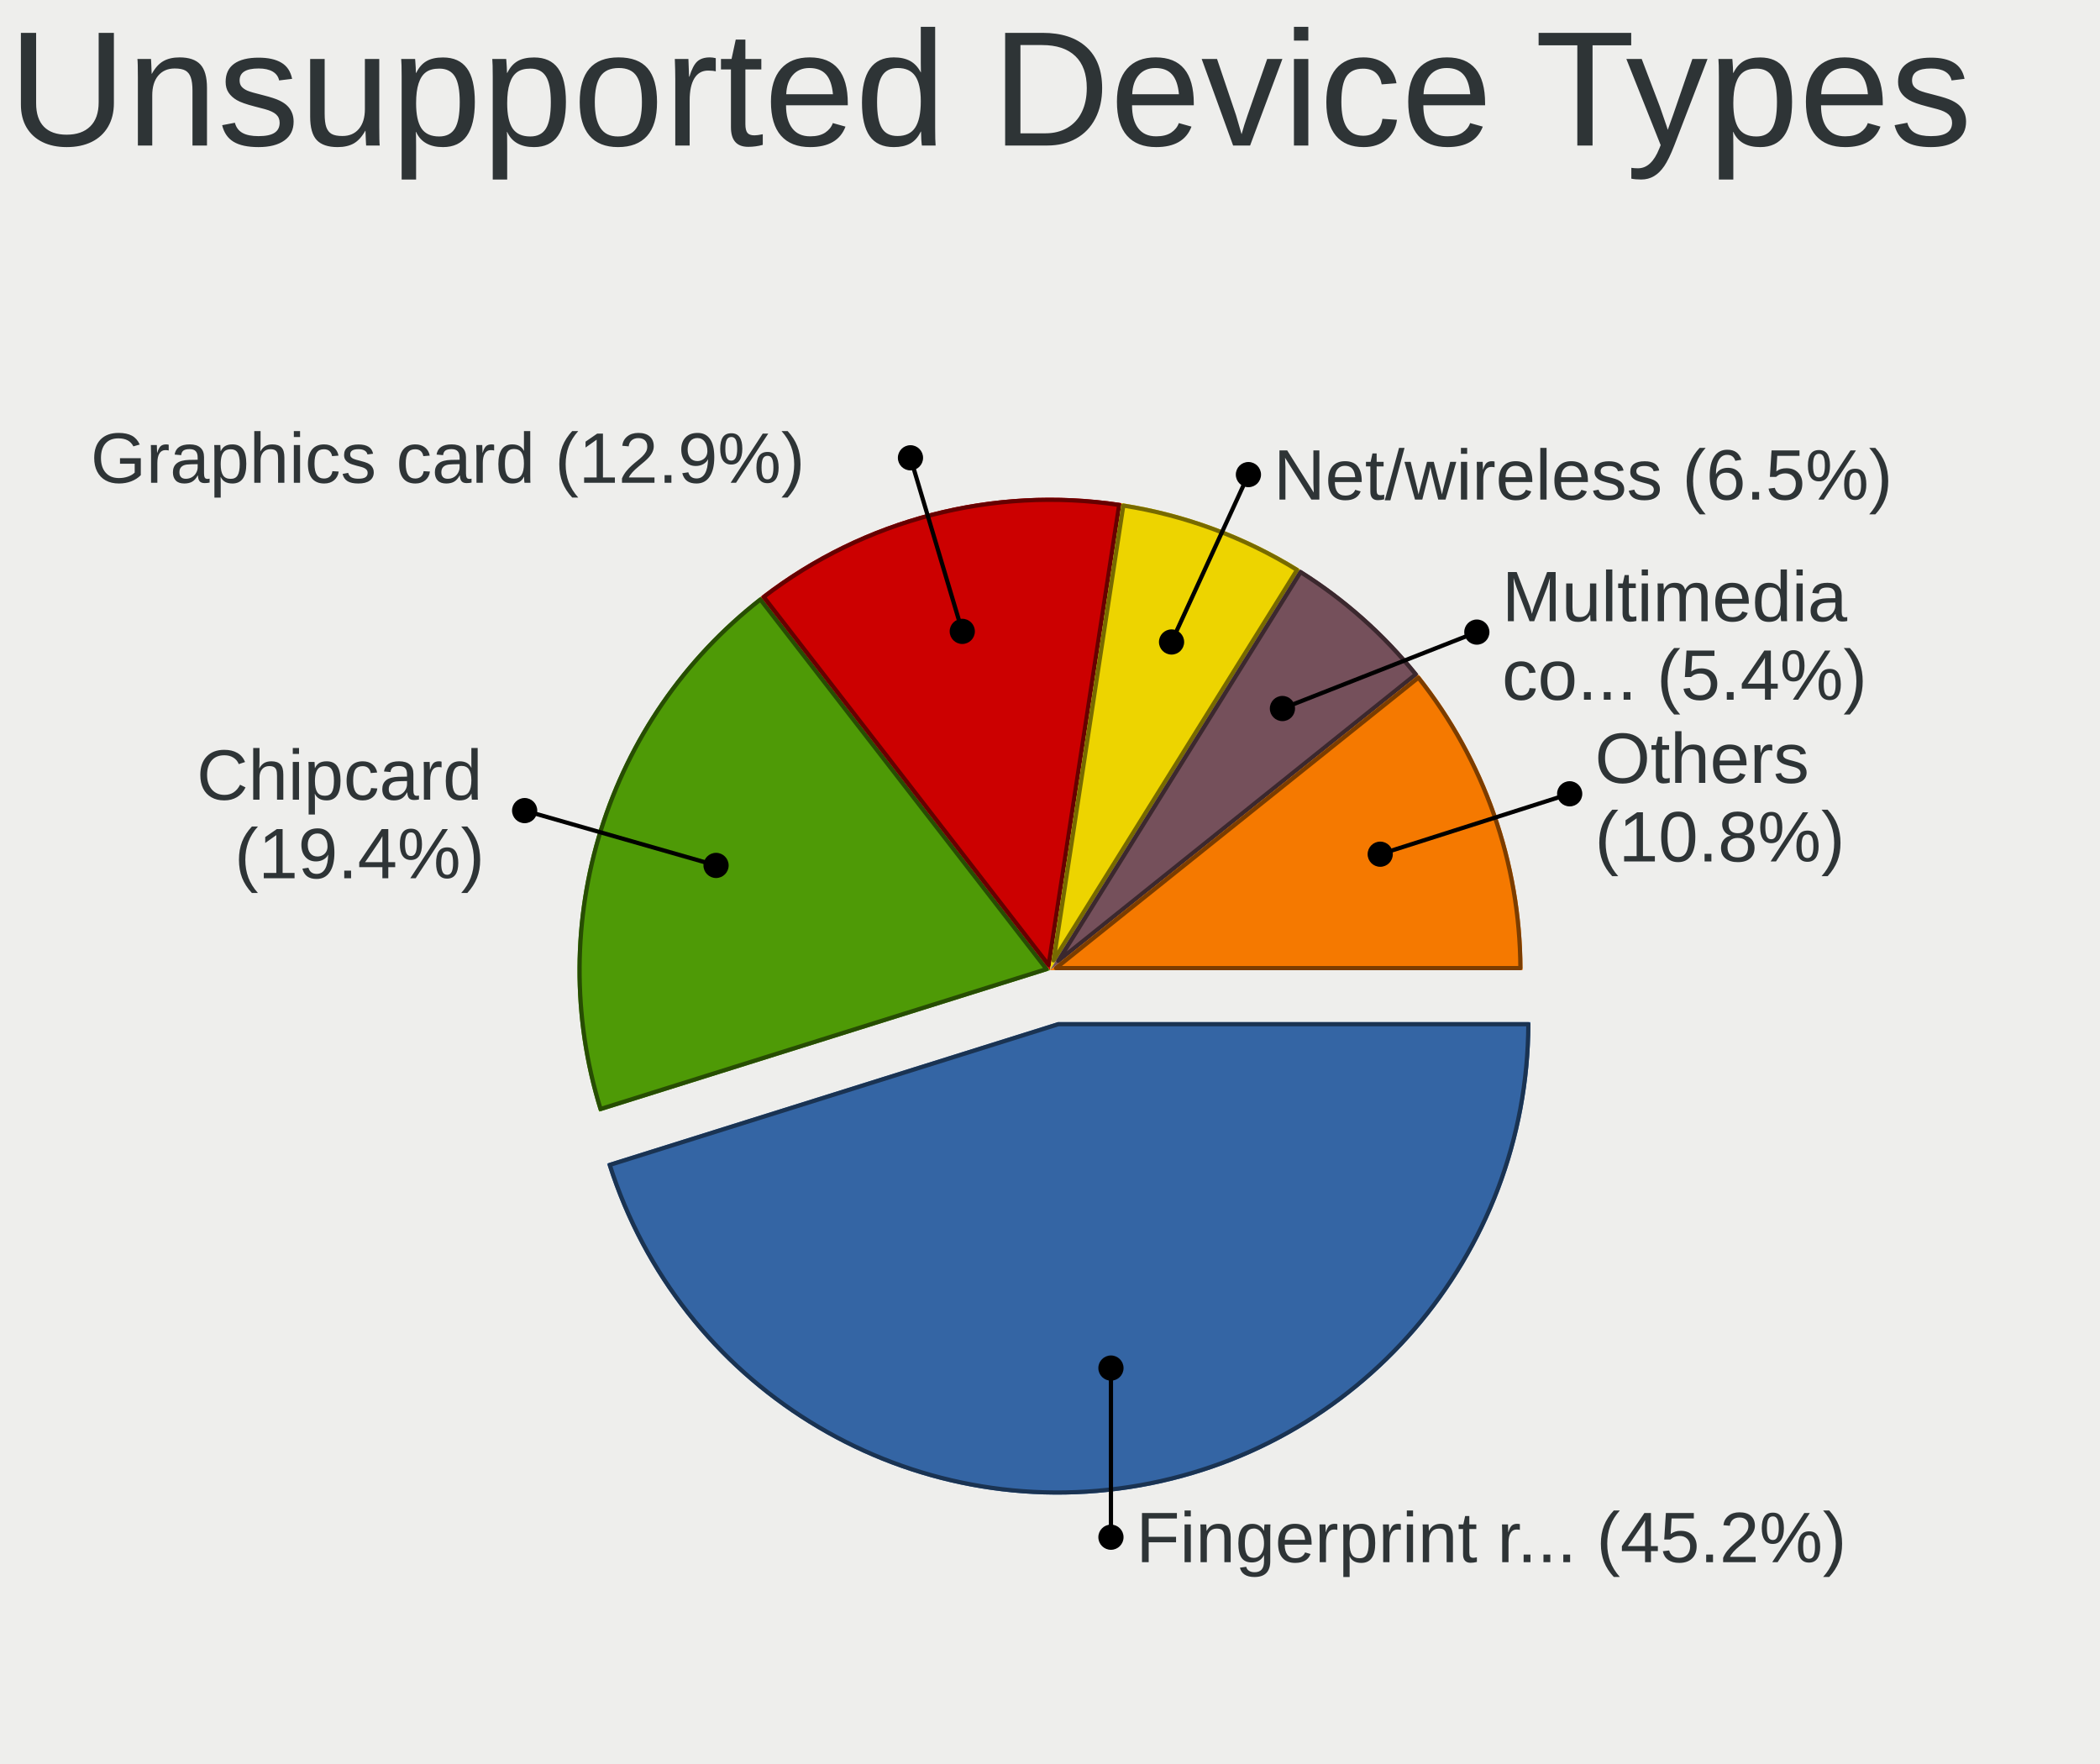
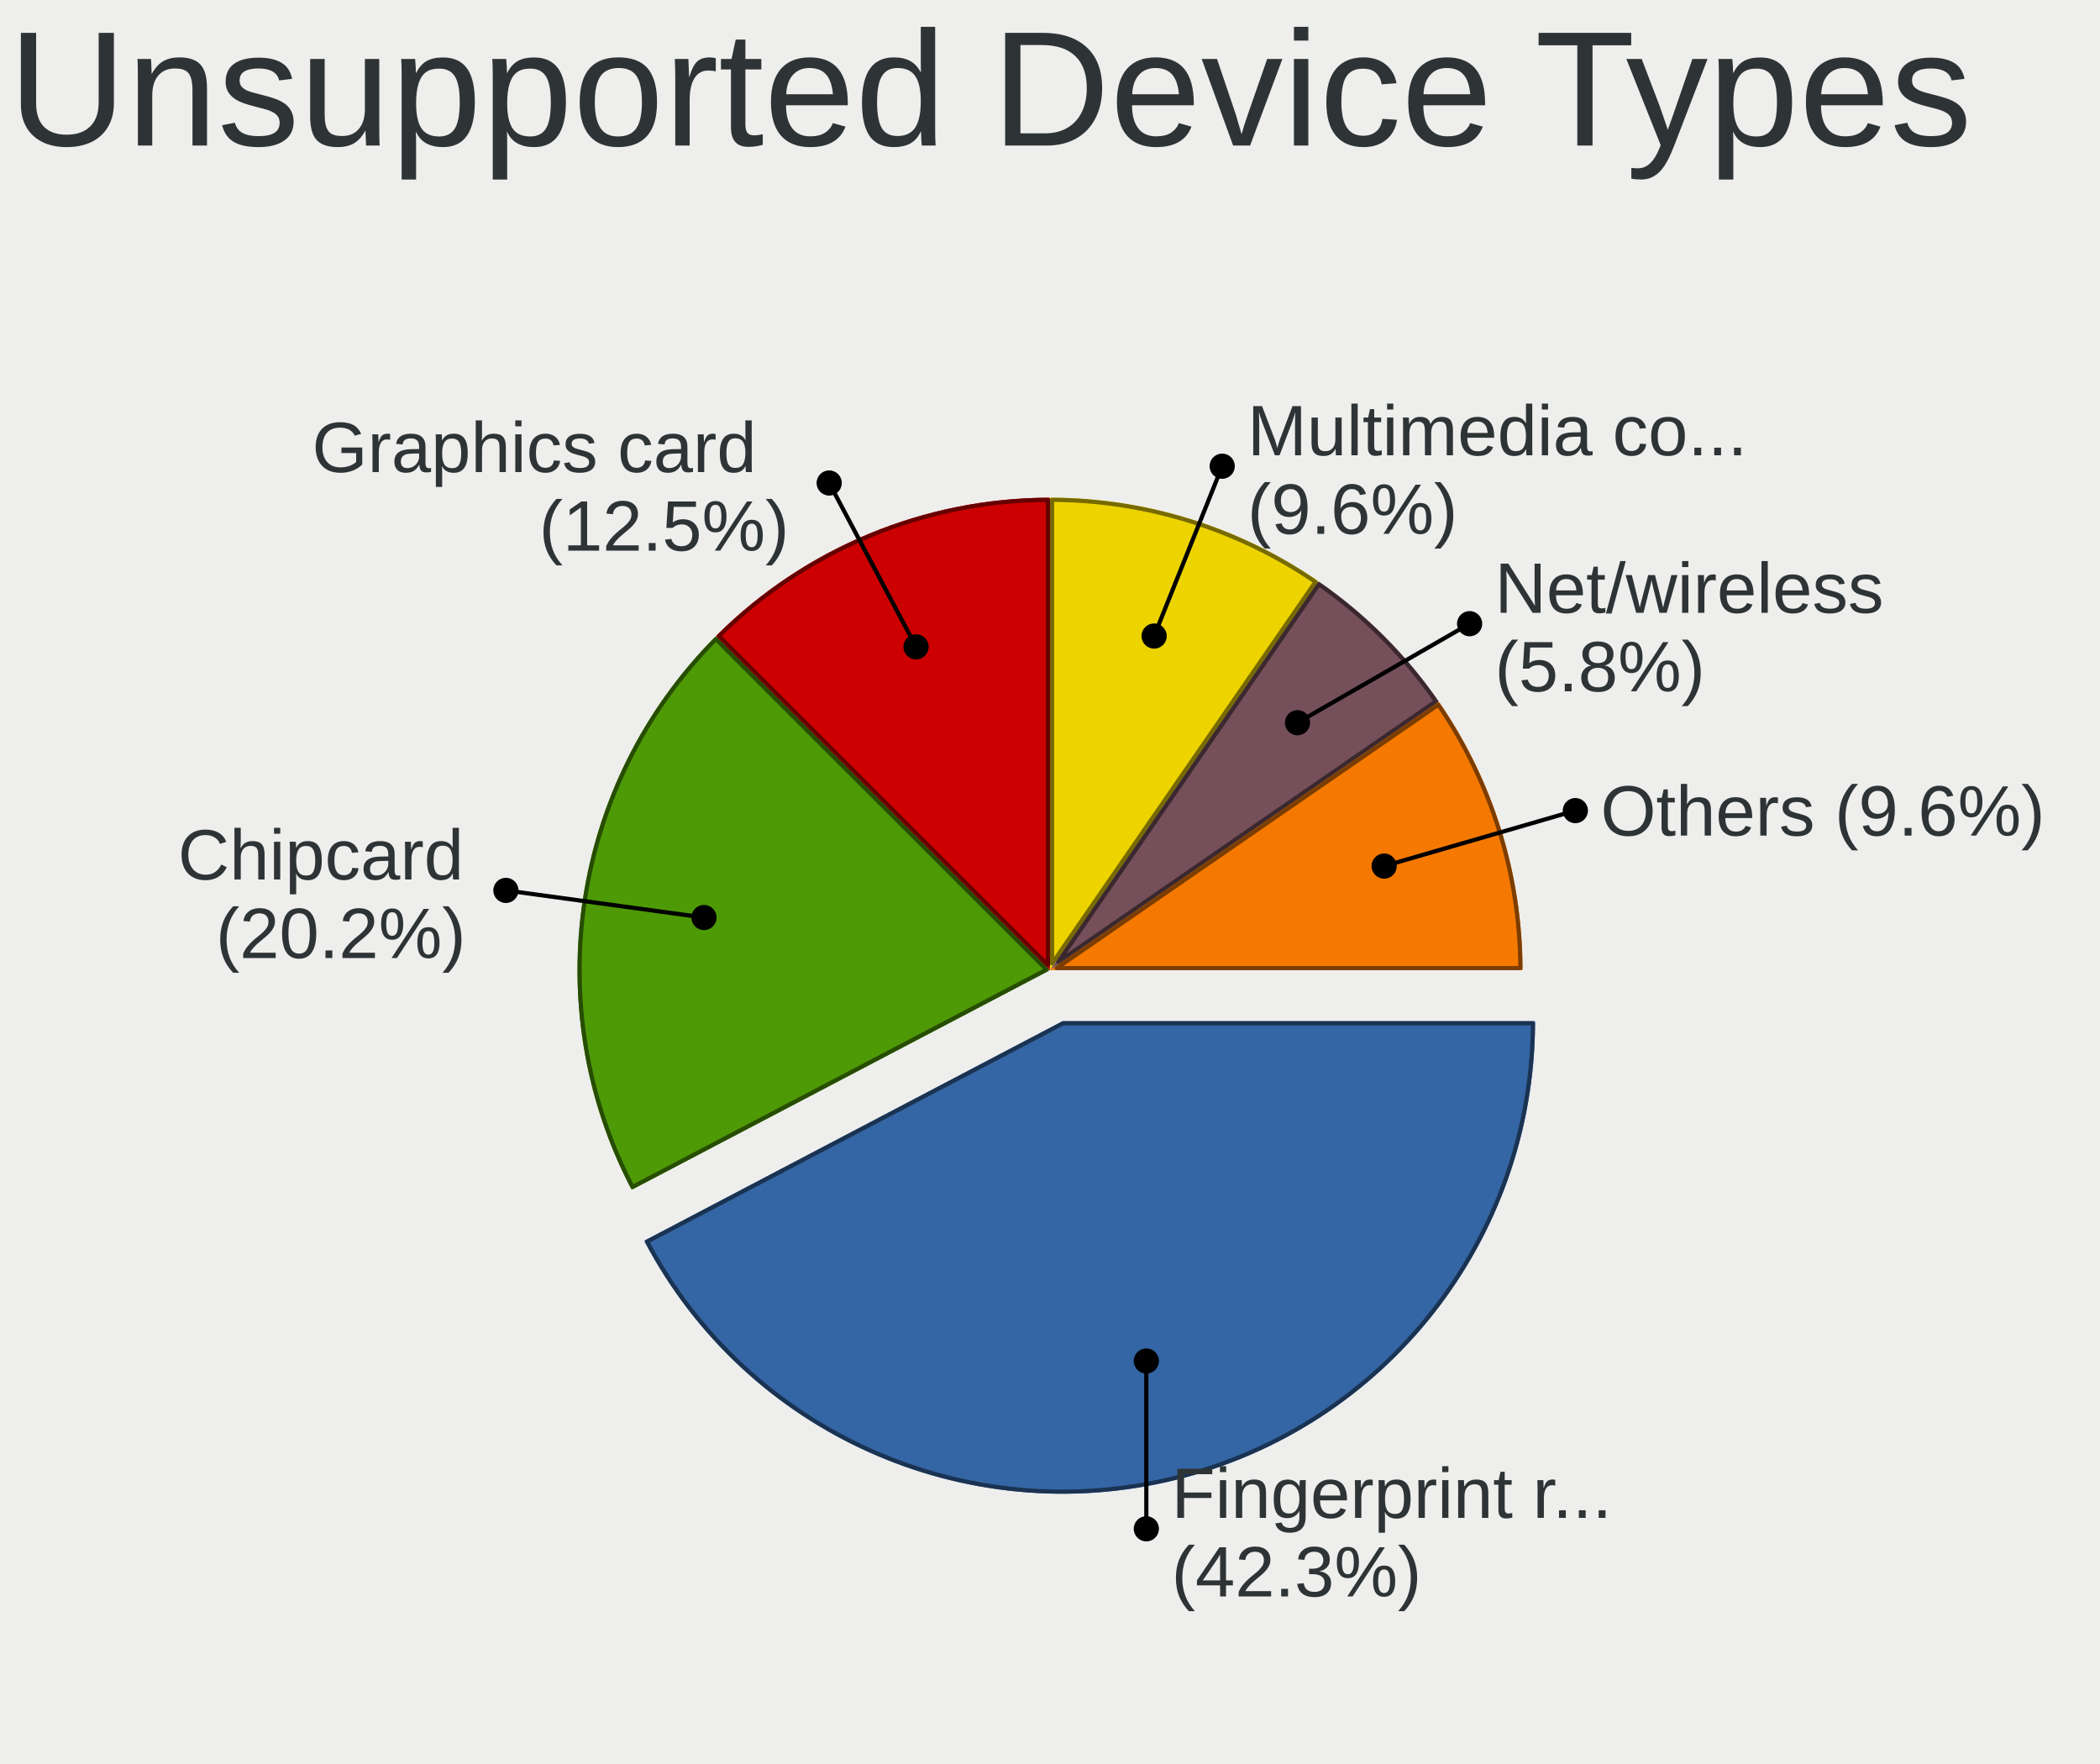
<svg xmlns="http://www.w3.org/2000/svg" width="500" height="420" version="1.0" id="ezcGraph">
  <defs />
  <g id="ezcGraphChart" color-rendering="optimizeQuality" shape-rendering="geometricPrecision" text-rendering="optimizeLegibility">
    <path d=" M 0,420 L 0,0 L 500,0 L 500,420 L 0,420 z " style="fill: #eeeeec; fill-opacity: 1.00; stroke: none;" id="ezcGraphPolygon_1" />
    <path d=" M 0,42 L 0,0 L 500,0 L 500,42 L 0,42 z " style="fill: #000000; fill-opacity: 0.00; stroke: none;" id="ezcGraphPolygon_2" />
-     <path d="M 251.89,243.36 L 364.39,243.36 A 112.50,112.50 0 0,1 144.55,277.03 z" style="fill: #3465a4; fill-opacity: 1.00; stroke: none; cursor: pointer;" id="ezcGraphCircleSector_4" />
-     <path d="M 251.97,243.86 L 363.89,243.86 A 112.00,112.00 0 0,1 145.18,277.36 z" style="fill: none; stroke: #1a3352; stroke-width: 1; stroke-opacity: 1.00; stroke-linecap: round; stroke-linejoin: round;" id="ezcGraphCircleSector_5" />
-     <path d="M 250.00,231.00 L 142.66,264.68 A 112.50,112.50 0 0,1 181.14,142.04 z" style="fill: #4e9a06; fill-opacity: 1.00; stroke: none; cursor: pointer;" id="ezcGraphCircleSector_6" />
-     <path d="M 249.16,230.74 L 142.99,264.05 A 112.00,112.00 0 0,1 181.05,142.74 z" style="fill: none; stroke: #274d03; stroke-width: 1; stroke-opacity: 1.00; stroke-linecap: round; stroke-linejoin: round;" id="ezcGraphCircleSector_7" />
-     <path d="M 250.00,231.00 L 181.14,142.04 A 112.50,112.50 0 0,1 267.04,119.80 z" style="fill: #cc0000; fill-opacity: 1.00; stroke: none; cursor: pointer;" id="ezcGraphCircleSector_8" />
-     <path d="M 249.68,229.77 L 181.84,142.13 A 112.00,112.00 0 0,1 266.47,120.22 z" style="fill: none; stroke: #660000; stroke-width: 1; stroke-opacity: 1.00; stroke-linecap: round; stroke-linejoin: round;" id="ezcGraphCircleSector_9" />
-     <path d="M 250.00,231.00 L 267.04,119.80 A 112.50,112.50 0 0,1 309.51,135.53 z" style="fill: #edd400; fill-opacity: 1.00; stroke: none; cursor: pointer;" id="ezcGraphCircleSector_10" />
-     <path d="M 250.86,228.67 L 267.45,120.37 A 112.00,112.00 0 0,1 308.82,135.69 z" style="fill: none; stroke: #776a00; stroke-width: 1; stroke-opacity: 1.00; stroke-linecap: round; stroke-linejoin: round;" id="ezcGraphCircleSector_11" />
-     <path d="M 250.00,231.00 L 309.51,135.53 A 112.50,112.50 0 0,1 337.79,160.65 z" style="fill: #75505b; fill-opacity: 1.00; stroke: none; cursor: pointer;" id="ezcGraphCircleSector_12" />
-     <path d="M 251.98,228.78 L 309.67,136.22 A 112.00,112.00 0 0,1 337.08,160.57 z" style="fill: none; stroke: #3b282e; stroke-width: 1; stroke-opacity: 1.00; stroke-linecap: round; stroke-linejoin: round;" id="ezcGraphCircleSector_13" />
-     <path d="M 250.00,231.00 L 337.79,160.65 A 112.50,112.50 0 0,1 362.50,231.00 z" style="fill: #f57900; fill-opacity: 1.00; stroke: none;" id="ezcGraphCircleSector_14" />
-     <path d="M 251.42,230.50 L 337.71,161.35 A 112.00,112.00 0 0,1 362.00,230.50 z" style="fill: none; stroke: #7b3d00; stroke-width: 1; stroke-opacity: 1.00; stroke-linecap: round; stroke-linejoin: round;" id="ezcGraphCircleSector_15" />
-     <path d=" M 229.112,150.327 L 216.779,109" style="fill: none; stroke: #000000; stroke-width: 1; stroke-opacity: 1.00; stroke-linecap: round; stroke-linejoin: round;" id="ezcGraphLine_16" />
-     <ellipse cx="229.112" cy="150.327" rx="3" ry="3" style="fill: #000000; fill-opacity: 1.00; stroke: none;" id="ezcGraphCircle_17" />
-     <ellipse cx="216.779" cy="109" rx="3" ry="3" style="fill: #000000; fill-opacity: 1.00; stroke: none;" id="ezcGraphCircle_18" />
-     <path d=" M 170.488,206.053 L 124.916,193" style="fill: none; stroke: #000000; stroke-width: 1; stroke-opacity: 1.00; stroke-linecap: round; stroke-linejoin: round;" id="ezcGraphLine_20" />
-     <ellipse cx="170.488" cy="206.053" rx="3" ry="3" style="fill: #000000; fill-opacity: 1.00; stroke: none;" id="ezcGraphCircle_21" />
-     <ellipse cx="124.916" cy="193" rx="3" ry="3" style="fill: #000000; fill-opacity: 1.00; stroke: none;" id="ezcGraphCircle_22" />
-     <path d=" M 278.942,152.854 L 297.243,113" style="fill: none; stroke: #000000; stroke-width: 1; stroke-opacity: 1.00; stroke-linecap: round; stroke-linejoin: round;" id="ezcGraphLine_24" />
-     <ellipse cx="278.942" cy="152.854" rx="3" ry="3" style="fill: #000000; fill-opacity: 1.00; stroke: none;" id="ezcGraphCircle_25" />
-     <ellipse cx="297.243" cy="113" rx="3" ry="3" style="fill: #000000; fill-opacity: 1.00; stroke: none;" id="ezcGraphCircle_26" />
-     <path d=" M 305.341,168.696 L 351.628,150.5" style="fill: none; stroke: #000000; stroke-width: 1; stroke-opacity: 1.00; stroke-linecap: round; stroke-linejoin: round;" id="ezcGraphLine_28" />
-     <ellipse cx="305.341" cy="168.696" rx="3" ry="3" style="fill: #000000; fill-opacity: 1.00; stroke: none;" id="ezcGraphCircle_29" />
-     <ellipse cx="351.628" cy="150.5" rx="3" ry="3" style="fill: #000000; fill-opacity: 1.00; stroke: none;" id="ezcGraphCircle_30" />
-     <path d=" M 328.624,203.382 L 373.733,189" style="fill: none; stroke: #000000; stroke-width: 1; stroke-opacity: 1.00; stroke-linecap: round; stroke-linejoin: round;" id="ezcGraphLine_32" />
-     <ellipse cx="328.624" cy="203.382" rx="3" ry="3" style="fill: #000000; fill-opacity: 1.00; stroke: none;" id="ezcGraphCircle_33" />
-     <ellipse cx="373.733" cy="189" rx="3" ry="3" style="fill: #000000; fill-opacity: 1.00; stroke: none;" id="ezcGraphCircle_34" />
-     <path d=" M 264.512,325.728 L 264.512,366" style="fill: none; stroke: #000000; stroke-width: 1; stroke-opacity: 1.00; stroke-linecap: round; stroke-linejoin: round;" id="ezcGraphLine_36" />
-     <ellipse cx="264.512" cy="325.728" rx="3" ry="3" style="fill: #000000; fill-opacity: 1.00; stroke: none;" id="ezcGraphCircle_37" />
-     <ellipse cx="264.512" cy="366" rx="3" ry="3" style="fill: #000000; fill-opacity: 1.00; stroke: none;" id="ezcGraphCircle_38" />
+     <path d="M 252.99,243.14 L 365.49,243.14 A 112.50,112.50 0 0,1 153.38,295.42 z" style="fill: #3465a4; fill-opacity: 1.00; stroke: none; cursor: pointer;" id="ezcGraphCircleSector_4" />
+     <path d="M 253.11,243.64 L 364.99,243.64 A 112.00,112.00 0 0,1 154.05,295.63 z" style="fill: none; stroke: #1a3352; stroke-width: 1; stroke-opacity: 1.00; stroke-linecap: round; stroke-linejoin: round;" id="ezcGraphCircleSector_5" />
+     <path d="M 250.00,231.00 L 150.39,283.28 A 112.50,112.50 0 0,1 170.45,151.45 z" style="fill: #4e9a06; fill-opacity: 1.00; stroke: none; cursor: pointer;" id="ezcGraphCircleSector_6" />
+     <path d="M 249.17,230.87 L 150.60,282.61 A 112.00,112.00 0 0,1 170.45,152.16 z" style="fill: none; stroke: #274d03; stroke-width: 1; stroke-opacity: 1.00; stroke-linecap: round; stroke-linejoin: round;" id="ezcGraphCircleSector_7" />
+     <path d="M 250.00,231.00 L 170.45,151.45 A 112.50,112.50 0 0,1 250.00,118.50 z" style="fill: #cc0000; fill-opacity: 1.00; stroke: none; cursor: pointer;" id="ezcGraphCircleSector_8" />
+     <path d="M 249.50,229.79 L 171.16,151.45 A 112.00,112.00 0 0,1 249.50,119.00 z" style="fill: none; stroke: #660000; stroke-width: 1; stroke-opacity: 1.00; stroke-linecap: round; stroke-linejoin: round;" id="ezcGraphCircleSector_9" />
+     <path d="M 250.00,231.00 L 250.00,118.50 A 112.50,112.50 0 0,1 313.91,138.41 z" style="fill: #edd400; fill-opacity: 1.00; stroke: none; cursor: pointer;" id="ezcGraphCircleSector_10" />
+     <path d="M 250.50,229.40 L 250.50,119.00 A 112.00,112.00 0 0,1 313.21,138.54 z" style="fill: none; stroke: #776a00; stroke-width: 1; stroke-opacity: 1.00; stroke-linecap: round; stroke-linejoin: round;" id="ezcGraphCircleSector_11" />
+     <path d="M 250.00,231.00 L 313.91,138.41 A 112.50,112.50 0 0,1 342.59,167.09 z" style="fill: #75505b; fill-opacity: 1.00; stroke: none; cursor: pointer;" id="ezcGraphCircleSector_12" />
+     <path d="M 251.96,229.04 L 314.03,139.11 A 112.00,112.00 0 0,1 341.89,166.97 z" style="fill: none; stroke: #3b282e; stroke-width: 1; stroke-opacity: 1.00; stroke-linecap: round; stroke-linejoin: round;" id="ezcGraphCircleSector_13" />
+     <path d="M 250.00,231.00 L 342.59,167.09 A 112.50,112.50 0 0,1 362.50,231.00 z" style="fill: #f57900; fill-opacity: 1.00; stroke: none;" id="ezcGraphCircleSector_14" />
+     <path d="M 251.60,230.50 L 342.46,167.79 A 112.00,112.00 0 0,1 362.00,230.50 z" style="fill: none; stroke: #7b3d00; stroke-width: 1; stroke-opacity: 1.00; stroke-linecap: round; stroke-linejoin: round;" id="ezcGraphCircleSector_15" />
+     <path d=" M 218.11,154.01 L 197.428,115" style="fill: none; stroke: #000000; stroke-width: 1; stroke-opacity: 1.00; stroke-linecap: round; stroke-linejoin: round;" id="ezcGraphLine_16" />
+     <ellipse cx="218.11" cy="154.01" rx="3" ry="3" style="fill: #000000; fill-opacity: 1.00; stroke: none;" id="ezcGraphCircle_17" />
+     <ellipse cx="197.428" cy="115" rx="3" ry="3" style="fill: #000000; fill-opacity: 1.00; stroke: none;" id="ezcGraphCircle_18" />
+     <path d=" M 167.615,218.461 L 120.452,212" style="fill: none; stroke: #000000; stroke-width: 1; stroke-opacity: 1.00; stroke-linecap: round; stroke-linejoin: round;" id="ezcGraphLine_20" />
+     <ellipse cx="167.615" cy="218.461" rx="3" ry="3" style="fill: #000000; fill-opacity: 1.00; stroke: none;" id="ezcGraphCircle_21" />
+     <ellipse cx="120.452" cy="212" rx="3" ry="3" style="fill: #000000; fill-opacity: 1.00; stroke: none;" id="ezcGraphCircle_22" />
+     <path d=" M 274.792,151.44 L 291,111" style="fill: none; stroke: #000000; stroke-width: 1; stroke-opacity: 1.00; stroke-linecap: round; stroke-linejoin: round;" id="ezcGraphLine_24" />
+     <ellipse cx="274.792" cy="151.44" rx="3" ry="3" style="fill: #000000; fill-opacity: 1.00; stroke: none;" id="ezcGraphCircle_25" />
+     <ellipse cx="291" cy="111" rx="3" ry="3" style="fill: #000000; fill-opacity: 1.00; stroke: none;" id="ezcGraphCircle_26" />
+     <path d=" M 308.926,172.074 L 349.908,148.5" style="fill: none; stroke: #000000; stroke-width: 1; stroke-opacity: 1.00; stroke-linecap: round; stroke-linejoin: round;" id="ezcGraphLine_28" />
+     <ellipse cx="308.926" cy="172.074" rx="3" ry="3" style="fill: #000000; fill-opacity: 1.00; stroke: none;" id="ezcGraphCircle_29" />
+     <ellipse cx="349.908" cy="148.5" rx="3" ry="3" style="fill: #000000; fill-opacity: 1.00; stroke: none;" id="ezcGraphCircle_30" />
+     <path d=" M 329.56,206.208 L 375.084,193" style="fill: none; stroke: #000000; stroke-width: 1; stroke-opacity: 1.00; stroke-linecap: round; stroke-linejoin: round;" id="ezcGraphLine_32" />
+     <ellipse cx="329.56" cy="206.208" rx="3" ry="3" style="fill: #000000; fill-opacity: 1.00; stroke: none;" id="ezcGraphCircle_33" />
+     <ellipse cx="375.084" cy="193" rx="3" ry="3" style="fill: #000000; fill-opacity: 1.00; stroke: none;" id="ezcGraphCircle_34" />
+     <path d=" M 272.934,324.049 L 272.934,364" style="fill: none; stroke: #000000; stroke-width: 1; stroke-opacity: 1.00; stroke-linecap: round; stroke-linejoin: round;" id="ezcGraphLine_36" />
+     <ellipse cx="272.934" cy="324.049" rx="3" ry="3" style="fill: #000000; fill-opacity: 1.00; stroke: none;" id="ezcGraphCircle_37" />
+     <ellipse cx="272.934" cy="364" rx="3" ry="3" style="fill: #000000; fill-opacity: 1.00; stroke: none;" id="ezcGraphCircle_38" />
    <g id="ezcGraphTextBox_3">
      <path d=" M 1.46,41.5 L 1.46,1 L 499.04,1 L 499.04,41.5 L 1.46,41.5 z " style="fill: #ffffff; fill-opacity: 0.00; stroke: none;" id="ezcGraphPolygon_40" />
      <text id="ezcGraphTextBox_3_text" x="1.96" text-length="496.08px" y="34.65" style="font-size: 39px; font-family: 'Arial'; fill: #2e3436; fill-opacity: 1.00; stroke: none;">Unsupported Device Types</text>
    </g>
    <g id="ezcGraphTextBox_19" style=" cursor: pointer;">
-       <path d=" M 21.069,118.5 L 21.069,100 L 211.779,100 L 211.779,118.5 L 21.069,118.5 z " style="fill: #ffffff; fill-opacity: 0.00; stroke: none;" id="ezcGraphPolygon_41" />
-       <text id="ezcGraphTextBox_19_text" x="21.569" text-length="189.21px" y="114.95" style="font-size: 17px; font-family: 'Arial'; fill: #2e3436; fill-opacity: 1.00; stroke: none;">Graphics card (12.9%)</text>
+       <path d=" M 73.797,133.05 L 73.797,97.45 L 192.428,97.45 L 192.428,133.05 L 73.797,133.05 z " style="fill: #ffffff; fill-opacity: 0.00; stroke: none;" id="ezcGraphPolygon_41" />
+       <text id="ezcGraphTextBox_19_text" x="74.297" text-length="117.13px" y="112.4" style="font-size: 17px; font-family: 'Arial'; fill: #2e3436; fill-opacity: 1.00; stroke: none;">Graphics card</text>
+       <text id="ezcGraphTextBox_19_text" x="128.357" text-length="63.07px" y="131.1" style="font-size: 17px; font-family: 'Arial'; fill: #2e3436; fill-opacity: 1.00; stroke: none;">(12.5%)</text>
    </g>
    <g id="ezcGraphTextBox_23" style=" cursor: pointer;">
-       <path d=" M 46.336,211.05 L 46.336,175.45 L 119.916,175.45 L 119.916,211.05 L 46.336,211.05 z " style="fill: #ffffff; fill-opacity: 0.00; stroke: none;" id="ezcGraphPolygon_42" />
-       <text id="ezcGraphTextBox_23_text" x="46.836" text-length="72.08px" y="190.4" style="font-size: 17px; font-family: 'Arial'; fill: #2e3436; fill-opacity: 1.00; stroke: none;">Chipcard</text>
-       <text id="ezcGraphTextBox_23_text" x="55.846" text-length="63.07px" y="209.1" style="font-size: 17px; font-family: 'Arial'; fill: #2e3436; fill-opacity: 1.00; stroke: none;">(19.4%)</text>
+       <path d=" M 41.872,230.05 L 41.872,194.45 L 115.452,194.45 L 115.452,230.05 L 41.872,230.05 z " style="fill: #ffffff; fill-opacity: 0.00; stroke: none;" id="ezcGraphPolygon_42" />
+       <text id="ezcGraphTextBox_23_text" x="42.372" text-length="72.08px" y="209.4" style="font-size: 17px; font-family: 'Arial'; fill: #2e3436; fill-opacity: 1.00; stroke: none;">Chipcard</text>
+       <text id="ezcGraphTextBox_23_text" x="51.382" text-length="63.07px" y="228.1" style="font-size: 17px; font-family: 'Arial'; fill: #2e3436; fill-opacity: 1.00; stroke: none;">(20.2%)</text>
    </g>
    <g id="ezcGraphTextBox_27" style=" cursor: pointer;">
-       <path d=" M 302.743,122.5 L 302.743,104 L 475.433,104 L 475.433,122.5 L 302.743,122.5 z " style="fill: #ffffff; fill-opacity: 0.00; stroke: none;" id="ezcGraphPolygon_43" />
-       <text id="ezcGraphTextBox_27_text" x="303.243" text-length="171.19px" y="118.95" style="font-size: 17px; font-family: 'Arial'; fill: #2e3436; fill-opacity: 1.00; stroke: none;">Net/wireless (6.5%)</text>
+       <path d=" M 296.5,129.05 L 296.5,93.45 L 442.16,93.45 L 442.16,129.05 L 296.5,129.05 z " style="fill: #ffffff; fill-opacity: 0.00; stroke: none;" id="ezcGraphPolygon_43" />
+       <text id="ezcGraphTextBox_27_text" x="297" text-length="144.16px" y="108.4" style="font-size: 17px; font-family: 'Arial'; fill: #2e3436; fill-opacity: 1.00; stroke: none;">Multimedia co...</text>
+       <text id="ezcGraphTextBox_27_text" x="297" text-length="54.06px" y="127.1" style="font-size: 17px; font-family: 'Arial'; fill: #2e3436; fill-opacity: 1.00; stroke: none;">(9.6%)</text>
    </g>
    <g id="ezcGraphTextBox_31" style=" cursor: pointer;">
-       <path d=" M 357.128,168.55 L 357.128,132.95 L 466.748,132.95 L 466.748,168.55 L 357.128,168.55 z " style="fill: #ffffff; fill-opacity: 0.00; stroke: none;" id="ezcGraphPolygon_44" />
-       <text id="ezcGraphTextBox_31_text" x="357.628" text-length="90.1px" y="147.9" style="font-size: 17px; font-family: 'Arial'; fill: #2e3436; fill-opacity: 1.00; stroke: none;">Multimedia</text>
-       <text id="ezcGraphTextBox_31_text" x="357.628" text-length="108.12px" y="166.6" style="font-size: 17px; font-family: 'Arial'; fill: #2e3436; fill-opacity: 1.00; stroke: none;">co... (5.4%)</text>
+       <path d=" M 355.408,166.55 L 355.408,130.95 L 465.028,130.95 L 465.028,166.55 L 355.408,166.55 z " style="fill: #ffffff; fill-opacity: 0.00; stroke: none;" id="ezcGraphPolygon_44" />
+       <text id="ezcGraphTextBox_31_text" x="355.908" text-length="108.12px" y="145.9" style="font-size: 17px; font-family: 'Arial'; fill: #2e3436; fill-opacity: 1.00; stroke: none;">Net/wireless</text>
+       <text id="ezcGraphTextBox_31_text" x="355.908" text-length="54.06px" y="164.6" style="font-size: 17px; font-family: 'Arial'; fill: #2e3436; fill-opacity: 1.00; stroke: none;">(5.8%)</text>
    </g>
    <g id="ezcGraphTextBox_35">
-       <path d=" M 379.233,207.05 L 379.233,171.45 L 443.803,171.45 L 443.803,207.05 L 379.233,207.05 z " style="fill: #ffffff; fill-opacity: 0.00; stroke: none;" id="ezcGraphPolygon_45" />
-       <text id="ezcGraphTextBox_35_text" x="379.733" text-length="54.06px" y="186.4" style="font-size: 17px; font-family: 'Arial'; fill: #2e3436; fill-opacity: 1.00; stroke: none;">Others</text>
-       <text id="ezcGraphTextBox_35_text" x="379.733" text-length="63.07px" y="205.1" style="font-size: 17px; font-family: 'Arial'; fill: #2e3436; fill-opacity: 1.00; stroke: none;">(10.8%)</text>
+       <path d=" M 380.584,202.5 L 380.584,184 L 499.214,184 L 499.214,202.5 L 380.584,202.5 z " style="fill: #ffffff; fill-opacity: 0.00; stroke: none;" id="ezcGraphPolygon_45" />
+       <text id="ezcGraphTextBox_35_text" x="381.084" text-length="117.13px" y="198.95" style="font-size: 17px; font-family: 'Arial'; fill: #2e3436; fill-opacity: 1.00; stroke: none;">Others (9.6%)</text>
    </g>
    <g id="ezcGraphTextBox_39" style=" cursor: pointer;">
-       <path d=" M 270.012,375.5 L 270.012,357 L 487.752,357 L 487.752,375.5 L 270.012,375.5 z " style="fill: #ffffff; fill-opacity: 0.00; stroke: none;" id="ezcGraphPolygon_46" />
-       <text id="ezcGraphTextBox_39_text" x="270.512" text-length="216.24px" y="371.95" style="font-size: 17px; font-family: 'Arial'; fill: #2e3436; fill-opacity: 1.00; stroke: none;">Fingerprint r... (45.2%)</text>
+       <path d=" M 278.434,382.05 L 278.434,346.45 L 424.094,346.45 L 424.094,382.05 L 278.434,382.05 z " style="fill: #ffffff; fill-opacity: 0.00; stroke: none;" id="ezcGraphPolygon_46" />
+       <text id="ezcGraphTextBox_39_text" x="278.934" text-length="144.16px" y="361.4" style="font-size: 17px; font-family: 'Arial'; fill: #2e3436; fill-opacity: 1.00; stroke: none;">Fingerprint r...</text>
+       <text id="ezcGraphTextBox_39_text" x="278.934" text-length="63.07px" y="380.1" style="font-size: 17px; font-family: 'Arial'; fill: #2e3436; fill-opacity: 1.00; stroke: none;">(42.3%)</text>
    </g>
  </g>
</svg>
